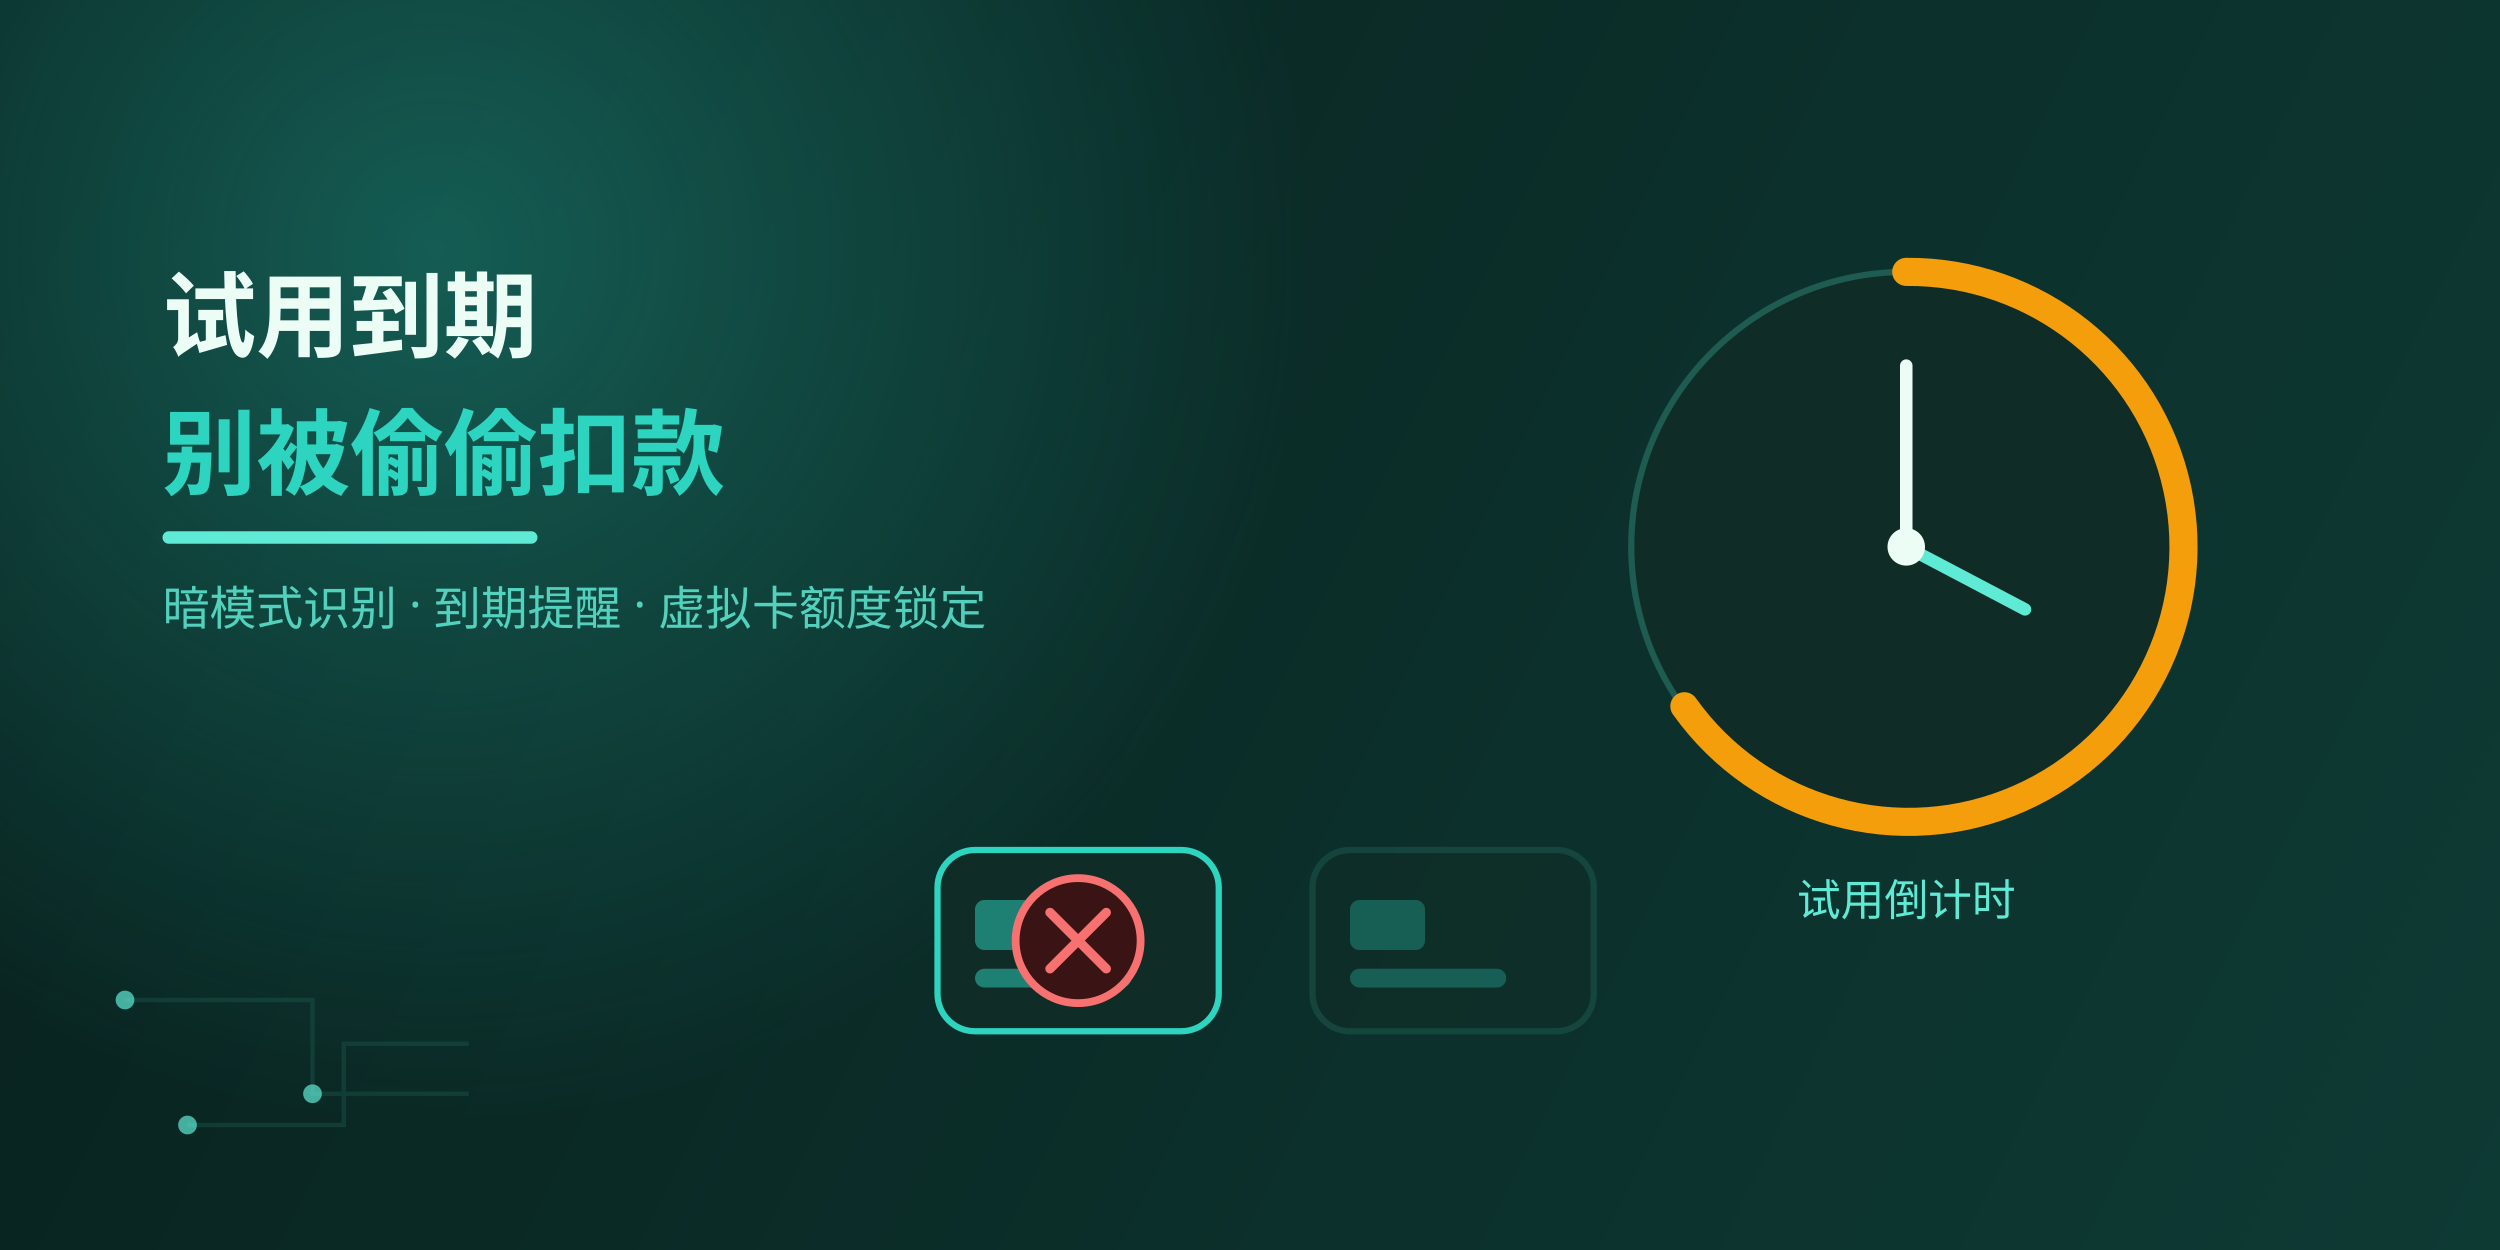
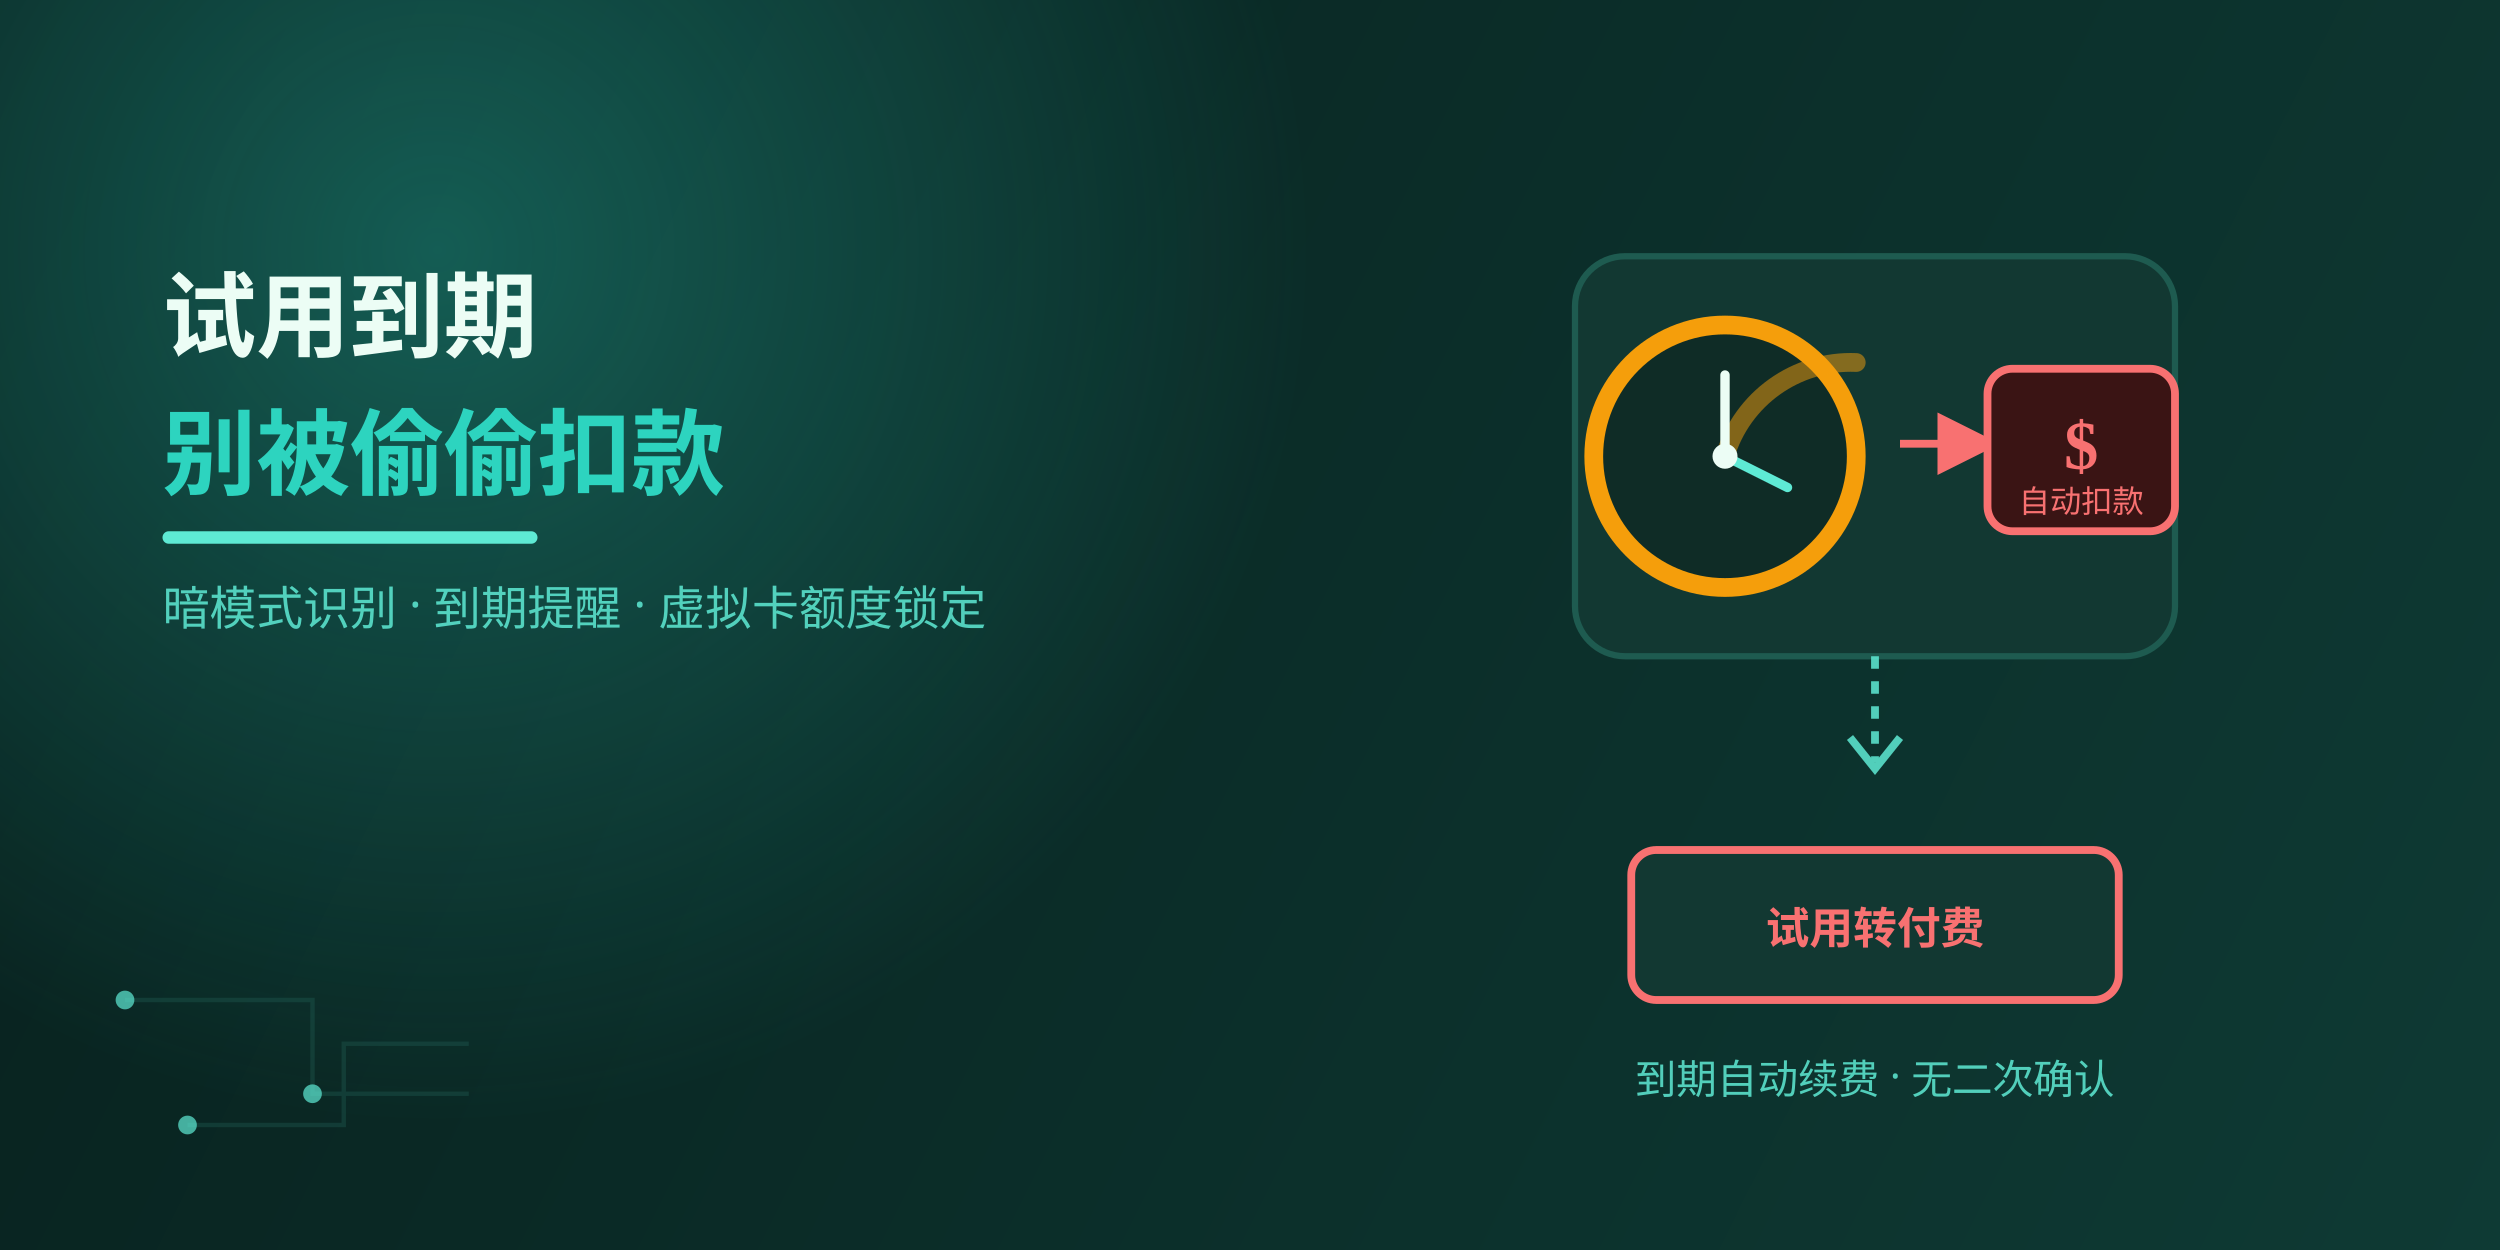
<svg xmlns="http://www.w3.org/2000/svg" viewBox="0 0 800 400" role="img" aria-label="免费试用到自动续费陷阱：AI 订阅续费防坑封面图">
  <defs>
    <linearGradient id="bgGradFtt" x1="0" y1="0" x2="800" y2="400" gradientUnits="userSpaceOnUse">
      <stop offset="0" stop-color="#08201d" />
      <stop offset="1" stop-color="#0e3a34" />
    </linearGradient>
    <radialGradient id="glowFtt" cx="140" cy="80" r="280" gradientUnits="userSpaceOnUse">
      <stop offset="0" stop-color="#2dd4bf" stop-opacity="0.32" />
      <stop offset="1" stop-color="#2dd4bf" stop-opacity="0" />
    </radialGradient>
  </defs>
  <rect width="800" height="400" fill="url(#bgGradFtt)" />
  <rect width="800" height="400" fill="url(#glowFtt)" />
  <g stroke="#1e5b50" stroke-width="1.4" opacity="0.4" fill="none">
    <path d="M40 320 h60 v30 h50" />
    <path d="M60 360 h50 v-26 h40" />
  </g>
  <g fill="#5eead4" opacity="0.7">
    <circle cx="40" cy="320" r="3" />
    <circle cx="100" cy="350" r="3" />
    <circle cx="60" cy="360" r="3" />
  </g>
  <text x="52" y="112" font-family="'PingFang SC','Microsoft YaHei',sans-serif" font-size="30" font-weight="700" fill="#ecfdf5">试用到期</text>
  <text x="52" y="156" font-family="'PingFang SC','Microsoft YaHei',sans-serif" font-size="30" font-weight="700" fill="#2dd4bf">别被偷偷扣款</text>
  <rect x="52" y="170" width="120" height="4" rx="2" fill="#5eead4" />
  <text x="52" y="200" font-family="'PingFang SC','Microsoft YaHei',sans-serif" font-size="15" font-weight="400" fill="#5eead4" opacity="0.85">暗模式识别 · 到期提醒 · 虚拟卡额度锁定</text>
-   <g transform="translate(610,175)">
-     <circle r="88" fill="#0f2c26" stroke="#1e5b50" stroke-width="2" />
-     <path d="M0 -88 A88 88 0 1 1 -71 51" fill="none" stroke="#f59e0b" stroke-width="9" stroke-linecap="round" />
-     <line x1="0" y1="0" x2="0" y2="-58" stroke="#ecfdf5" stroke-width="4" stroke-linecap="round" />
-     <line x1="0" y1="0" x2="38" y2="20" stroke="#5eead4" stroke-width="4" stroke-linecap="round" />
-     <circle r="6" fill="#ecfdf5" />
-     <text x="0" y="118" text-anchor="middle" font-family="'PingFang SC','Microsoft YaHei',sans-serif" font-size="14" fill="#5eead4">试用倒计时</text>
+   <g transform="translate(600,146)">
+     <rect x="-96" y="-64" width="192" height="128" rx="16" fill="#123832" stroke="#1e5b50" stroke-width="2" />
+     <circle cx="-48" cy="0" r="42" fill="#0f2c26" stroke="#f59e0b" stroke-width="6" />
+     <path d="M-48 0 A42 42 0 0 1 -6 -30" fill="none" stroke="#f59e0b" stroke-width="6" stroke-linecap="round" opacity="0.5" />
+     <line x1="-48" y1="0" x2="-48" y2="-26" stroke="#ecfdf5" stroke-width="3" stroke-linecap="round" />
+     <line x1="-48" y1="0" x2="-28" y2="10" stroke="#5eead4" stroke-width="3" stroke-linecap="round" />
+     <circle cx="-48" cy="0" r="4" fill="#ecfdf5" />
+     <path d="M8 -4 h22" stroke="#f87171" stroke-width="2.5" marker-end="url(#arrowTrial)" />
+     <rect x="36" y="-28" width="60" height="52" rx="8" fill="#3a1414" stroke="#f87171" stroke-width="2.5" />
+     <text x="66" y="4" text-anchor="middle" font-size="22" font-weight="700" fill="#f87171">$</text>
+     <text x="66" y="18" text-anchor="middle" font-family="'PingFang SC','Microsoft YaHei',sans-serif" font-size="10" fill="#f87171">自动扣款</text>
  </g>
-   <g>
-     <rect x="300" y="272" width="90" height="58" rx="12" fill="#0f2c26" stroke="#2dd4bf" stroke-width="2" />
-     <rect x="312" y="288" width="24" height="16" rx="3" fill="#2dd4bf" opacity="0.5" />
-     <rect x="312" y="310" width="50" height="6" rx="3" fill="#2dd4bf" opacity="0.5" />
-     <g transform="translate(345,301)">
-       <circle r="20" fill="#3a1414" stroke="#f87171" stroke-width="2.5" />
-       <line x1="-9" y1="-9" x2="9" y2="9" stroke="#f87171" stroke-width="3" stroke-linecap="round" />
-       <line x1="9" y1="-9" x2="-9" y2="9" stroke="#f87171" stroke-width="3" stroke-linecap="round" />
-     </g>
-     <rect x="420" y="272" width="90" height="58" rx="12" fill="#0f2c26" stroke="#1e5b50" stroke-width="2" opacity="0.5" />
-     <rect x="432" y="288" width="24" height="16" rx="3" fill="#2dd4bf" opacity="0.3" />
-     <rect x="432" y="310" width="50" height="6" rx="3" fill="#2dd4bf" opacity="0.3" />
+   <defs>
+     <marker id="arrowTrial" markerWidth="8" markerHeight="8" refX="4" refY="4" orient="auto">
+       <path d="M0 0 L8 4 L0 8 Z" fill="#f87171" />
+     </marker>
+   </defs>
+   <g stroke="#5eead4" stroke-width="2.5" fill="none" opacity="0.85">
+     <path d="M600 210 v34" stroke-dasharray="4 4" />
+     <path d="M592 236 l8 10 l8 -10" fill="none" />
  </g>
+   <g transform="translate(600,296)">
+     <rect x="-78" y="-24" width="156" height="48" rx="8" fill="#123832" stroke="#f87171" stroke-width="2.5" />
+     <text x="0" y="6" text-anchor="middle" font-family="'PingFang SC','Microsoft YaHei',sans-serif" font-size="14" fill="#f87171" font-weight="700">试用转付费</text>
+   </g>
+   <text x="600" y="350" text-anchor="middle" font-family="'PingFang SC','Microsoft YaHei',sans-serif" font-size="13" fill="#5eead4" opacity="0.85">到期自动续费 · 无二次确认</text>
</svg>
